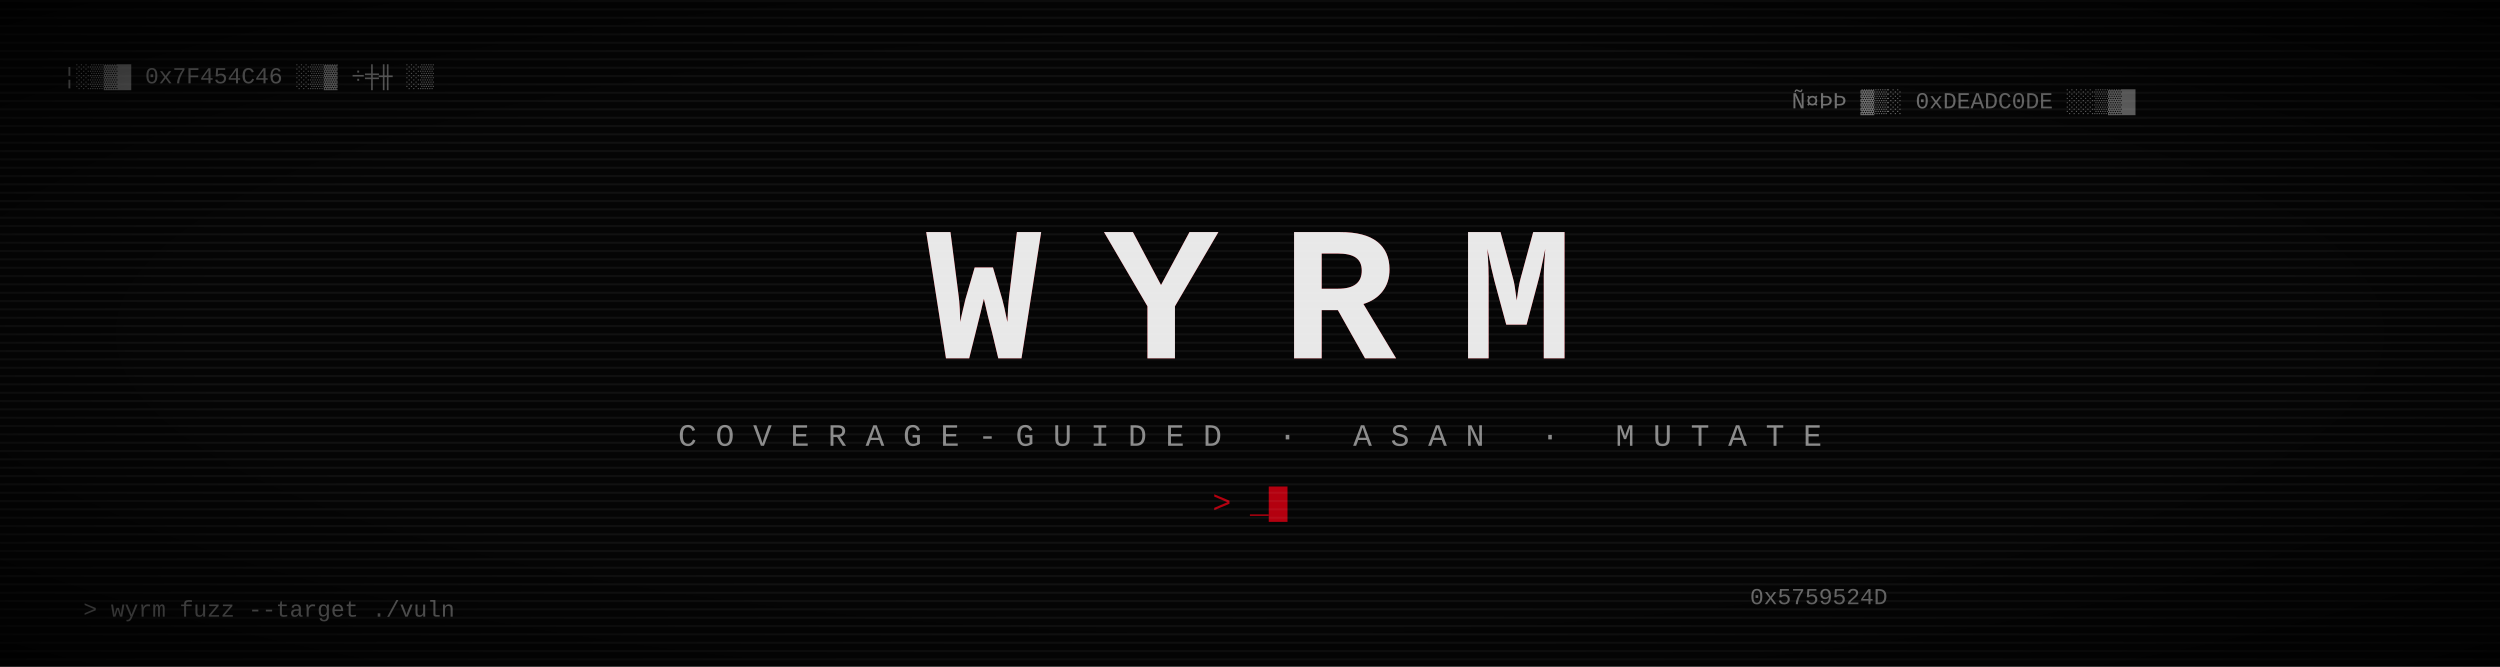
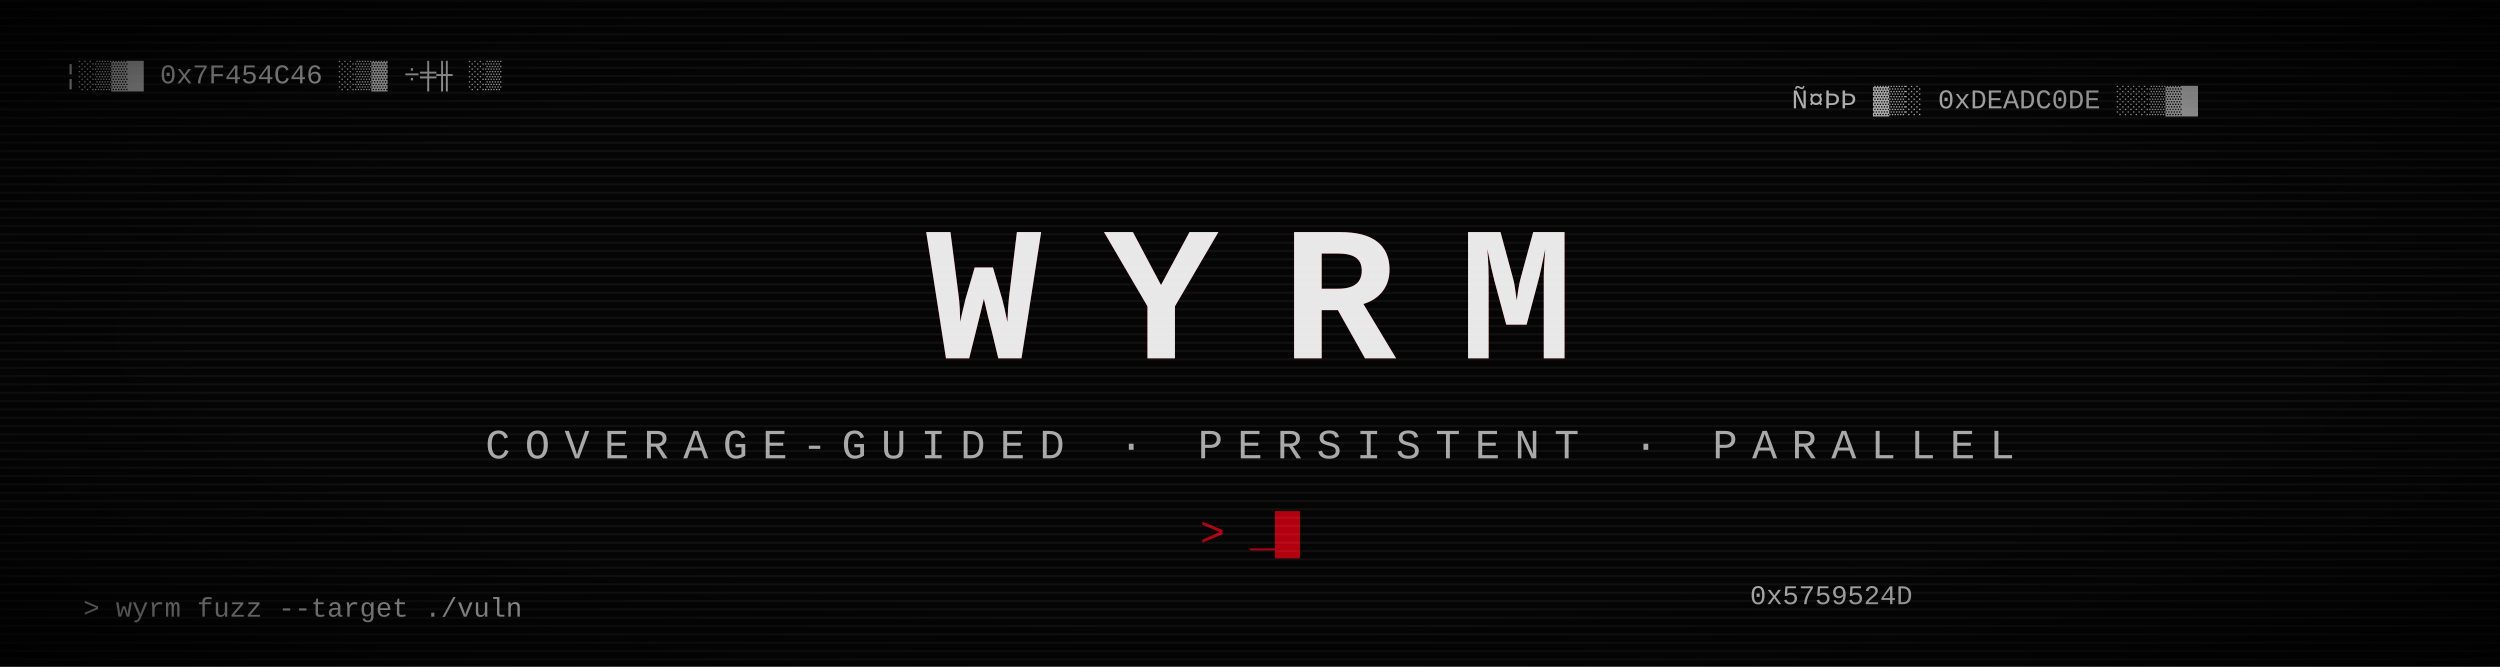
<svg xmlns="http://www.w3.org/2000/svg" viewBox="0 0 1200 320" width="1200" height="320">
  <defs>
    <pattern id="scan" width="4" height="4" patternUnits="userSpaceOnUse">
      <rect width="4" height="1" fill="#fff" opacity="0.045" />
    </pattern>
    <radialGradient id="vig" cx="50%" cy="50%" r="75%">
      <stop offset="55%" stop-color="#000" stop-opacity="0" />
      <stop offset="100%" stop-color="#000" stop-opacity="0.9" />
    </radialGradient>
    <style>
      text { font-family: 'Courier New', monospace; }
      .ghost { animation: jitter 3.2s infinite steps(1); }
      .red   { animation: jitterR 3.2s infinite steps(1); }
      .blink { animation: blink 1.1s infinite steps(1); }
      .noise { animation: noise 0.9s infinite steps(1); }
      @keyframes jitter  { 0%,92%,100%{transform:translate(0,0)} 93%{transform:translate(-6px,2px)} 95%{transform:translate(5px,-1px)} 97%{transform:translate(-2px,0)} }
      @keyframes jitterR { 0%,92%,100%{transform:translate(0,0);opacity:0} 93%{transform:translate(7px,-2px);opacity:.9} 95%{transform:translate(-6px,1px);opacity:.9} 97%{transform:translate(3px,0);opacity:.6} }
      @keyframes blink   { 0%,49%{opacity:1} 50%,100%{opacity:0} }
      @keyframes noise   { 0%{transform:translateY(0)} 25%{transform:translateY(-3px)} 50%{transform:translateY(2px)} 75%{transform:translateY(-1px)} }
    </style>
  </defs>
  <rect width="1200" height="320" fill="#050505" />
-   <g class="noise" fill="#d9d9d9" opacity="0.5" font-size="11">
+   <g class="noise" fill="#d9d9d9" opacity="0.8" font-size="13">
    <text x="30" y="40">¦░▒▓█ 0x7F454C46 ░▒▓ ÷╪╫ ░▒</text>
    <text x="860" y="52">Ñ¤ÞÞ ▓▒░ 0xDEADC0DE ░░▒▓█</text>
    <text x="40" y="296">&gt; wyrm fuzz --target ./vuln</text>
    <text x="840" y="290">0x5759524D</text>
  </g>
  <g class="red">
    <text x="600" y="172" text-anchor="middle" font-size="92" font-weight="700" fill="#b3000f" letter-spacing="30">WYRM</text>
  </g>
  <g class="ghost">
    <text x="600" y="172" text-anchor="middle" font-size="92" font-weight="700" fill="#e8e8e8" letter-spacing="30">WYRM</text>
  </g>
-   <text x="600" y="214" text-anchor="middle" font-size="15" fill="#8a8a8a" letter-spacing="9">COVERAGE-GUIDED  ·  ASAN  ·  MUTATE</text>
-   <text x="600" y="246" text-anchor="middle" font-size="15" fill="#b3000f">&gt; _<tspan class="blink">█</tspan>
+   <text x="600" y="220" text-anchor="middle" font-size="20" fill="#a8a8a8" letter-spacing="7">COVERAGE-GUIDED  ·  PERSISTENT  ·  PARALLEL</text>
+   <text x="600" y="262" text-anchor="middle" font-size="20" fill="#b3000f">&gt; _<tspan class="blink">█</tspan>
  </text>
  <rect width="1200" height="320" fill="url(#scan)" />
  <rect width="1200" height="320" fill="url(#vig)" />
</svg>
